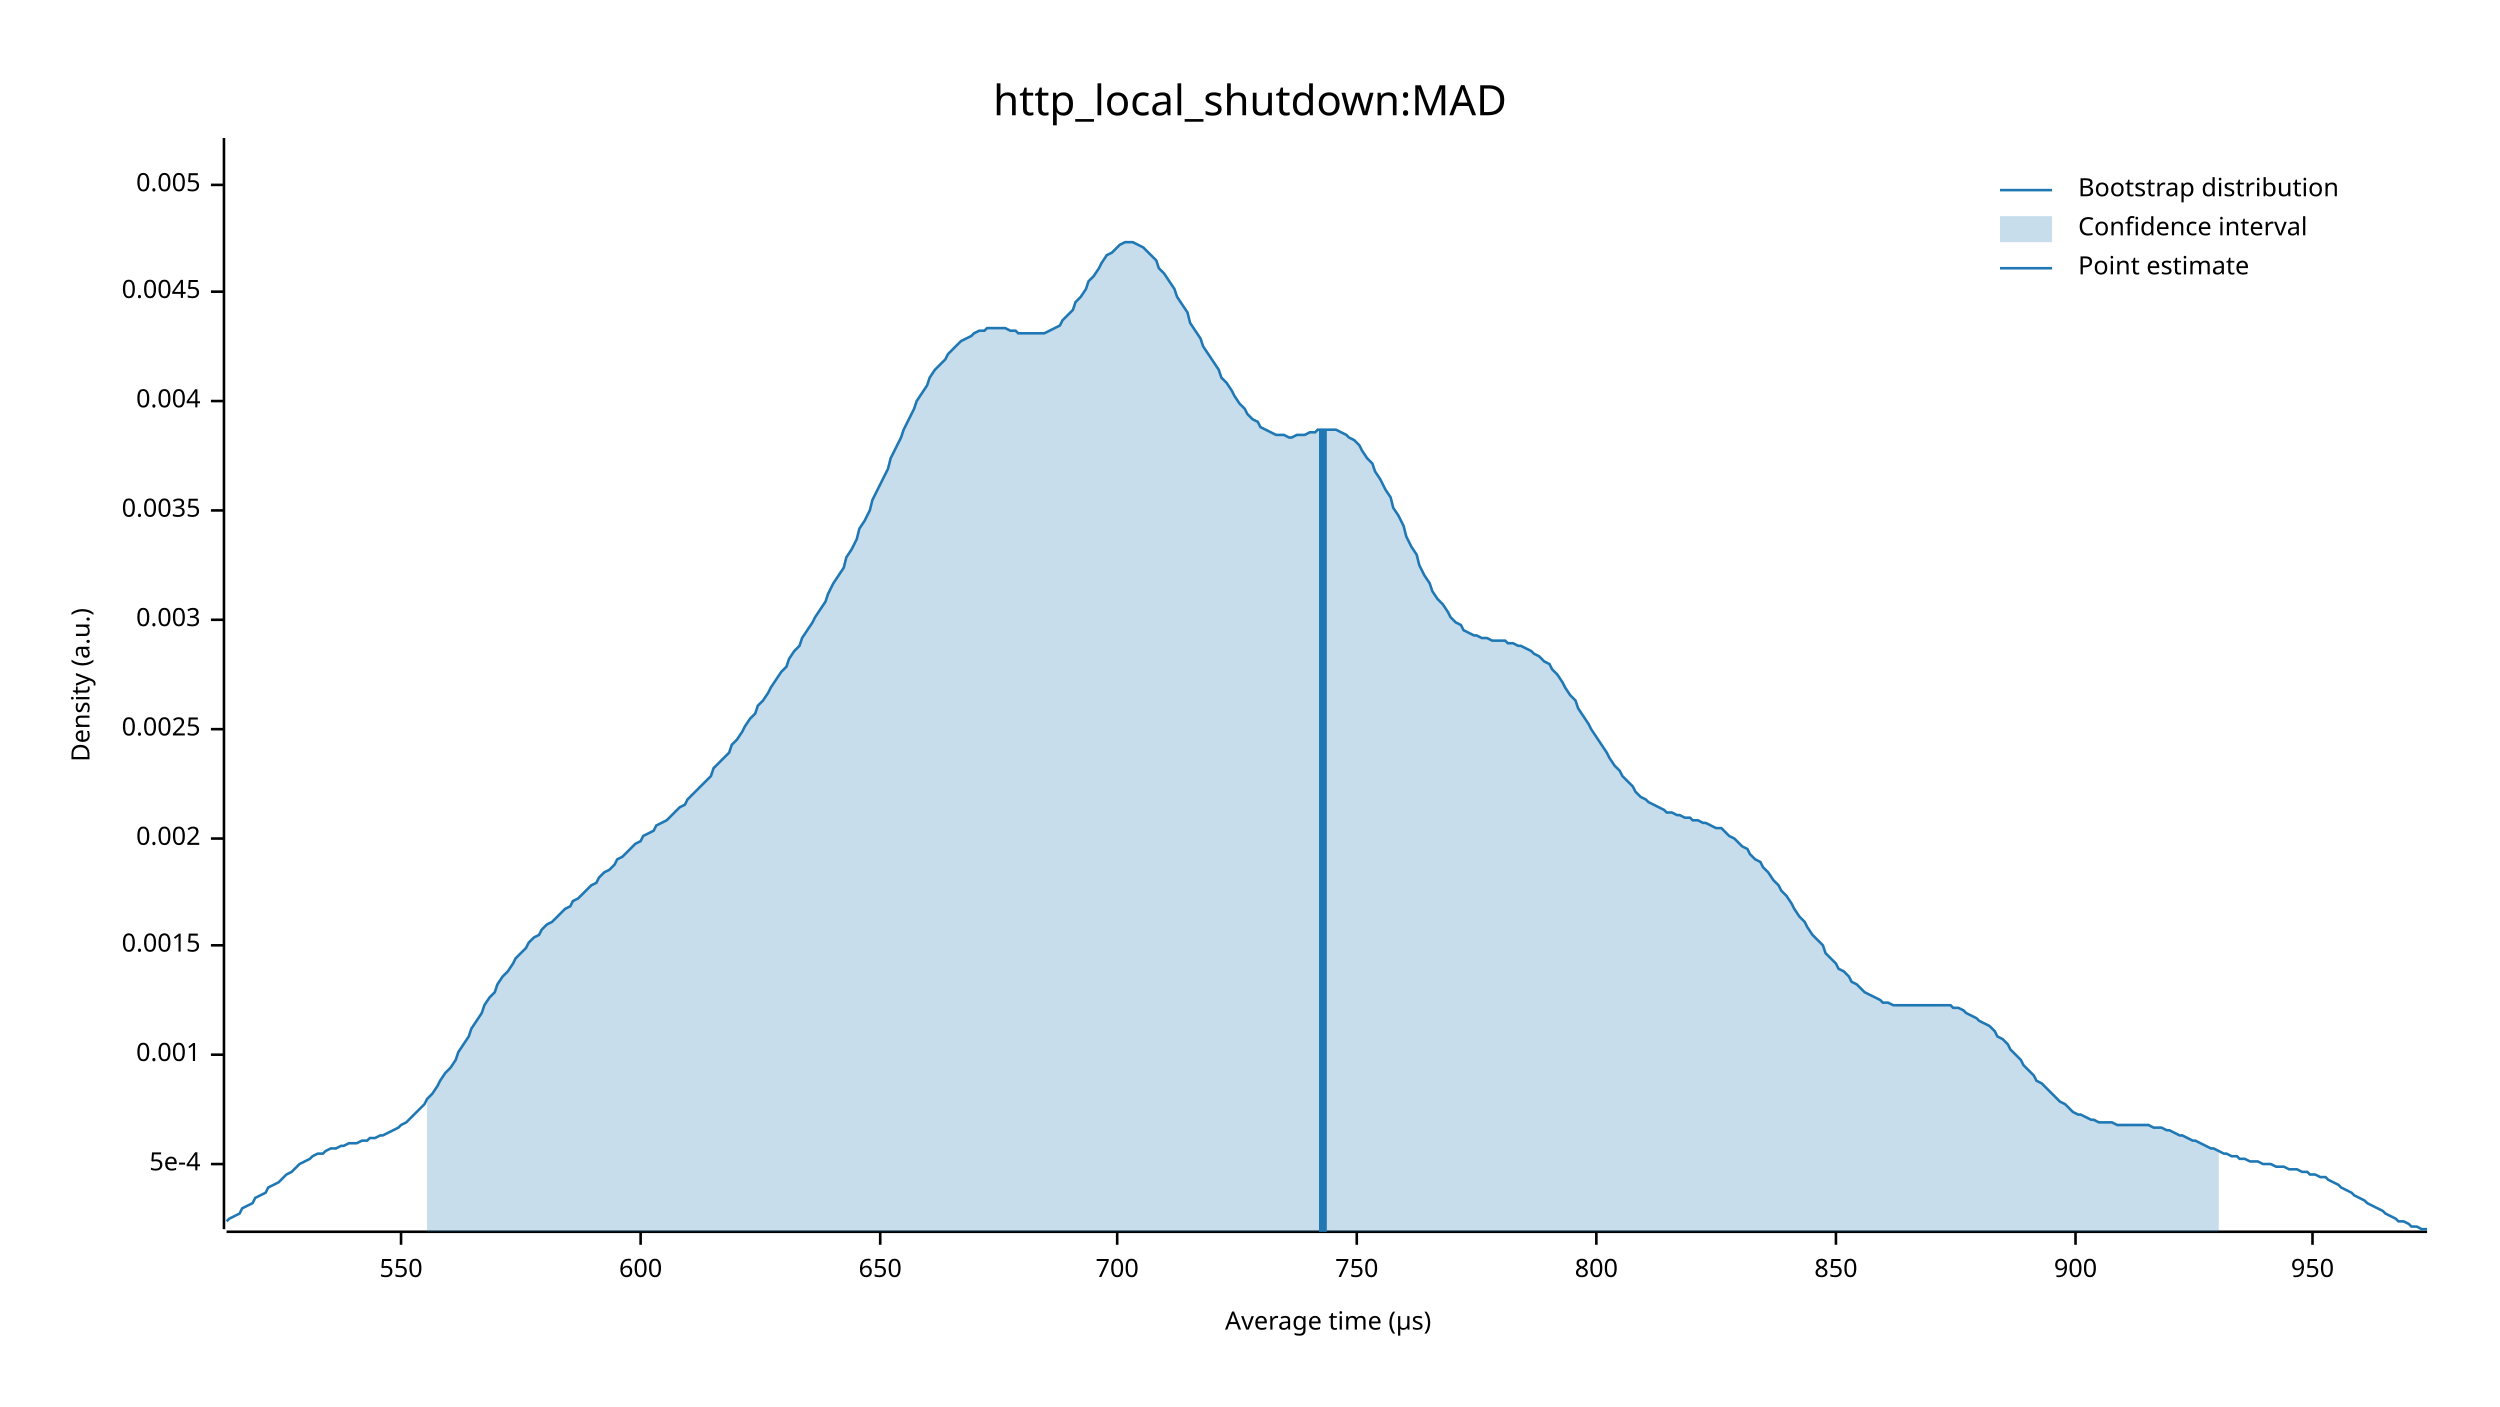
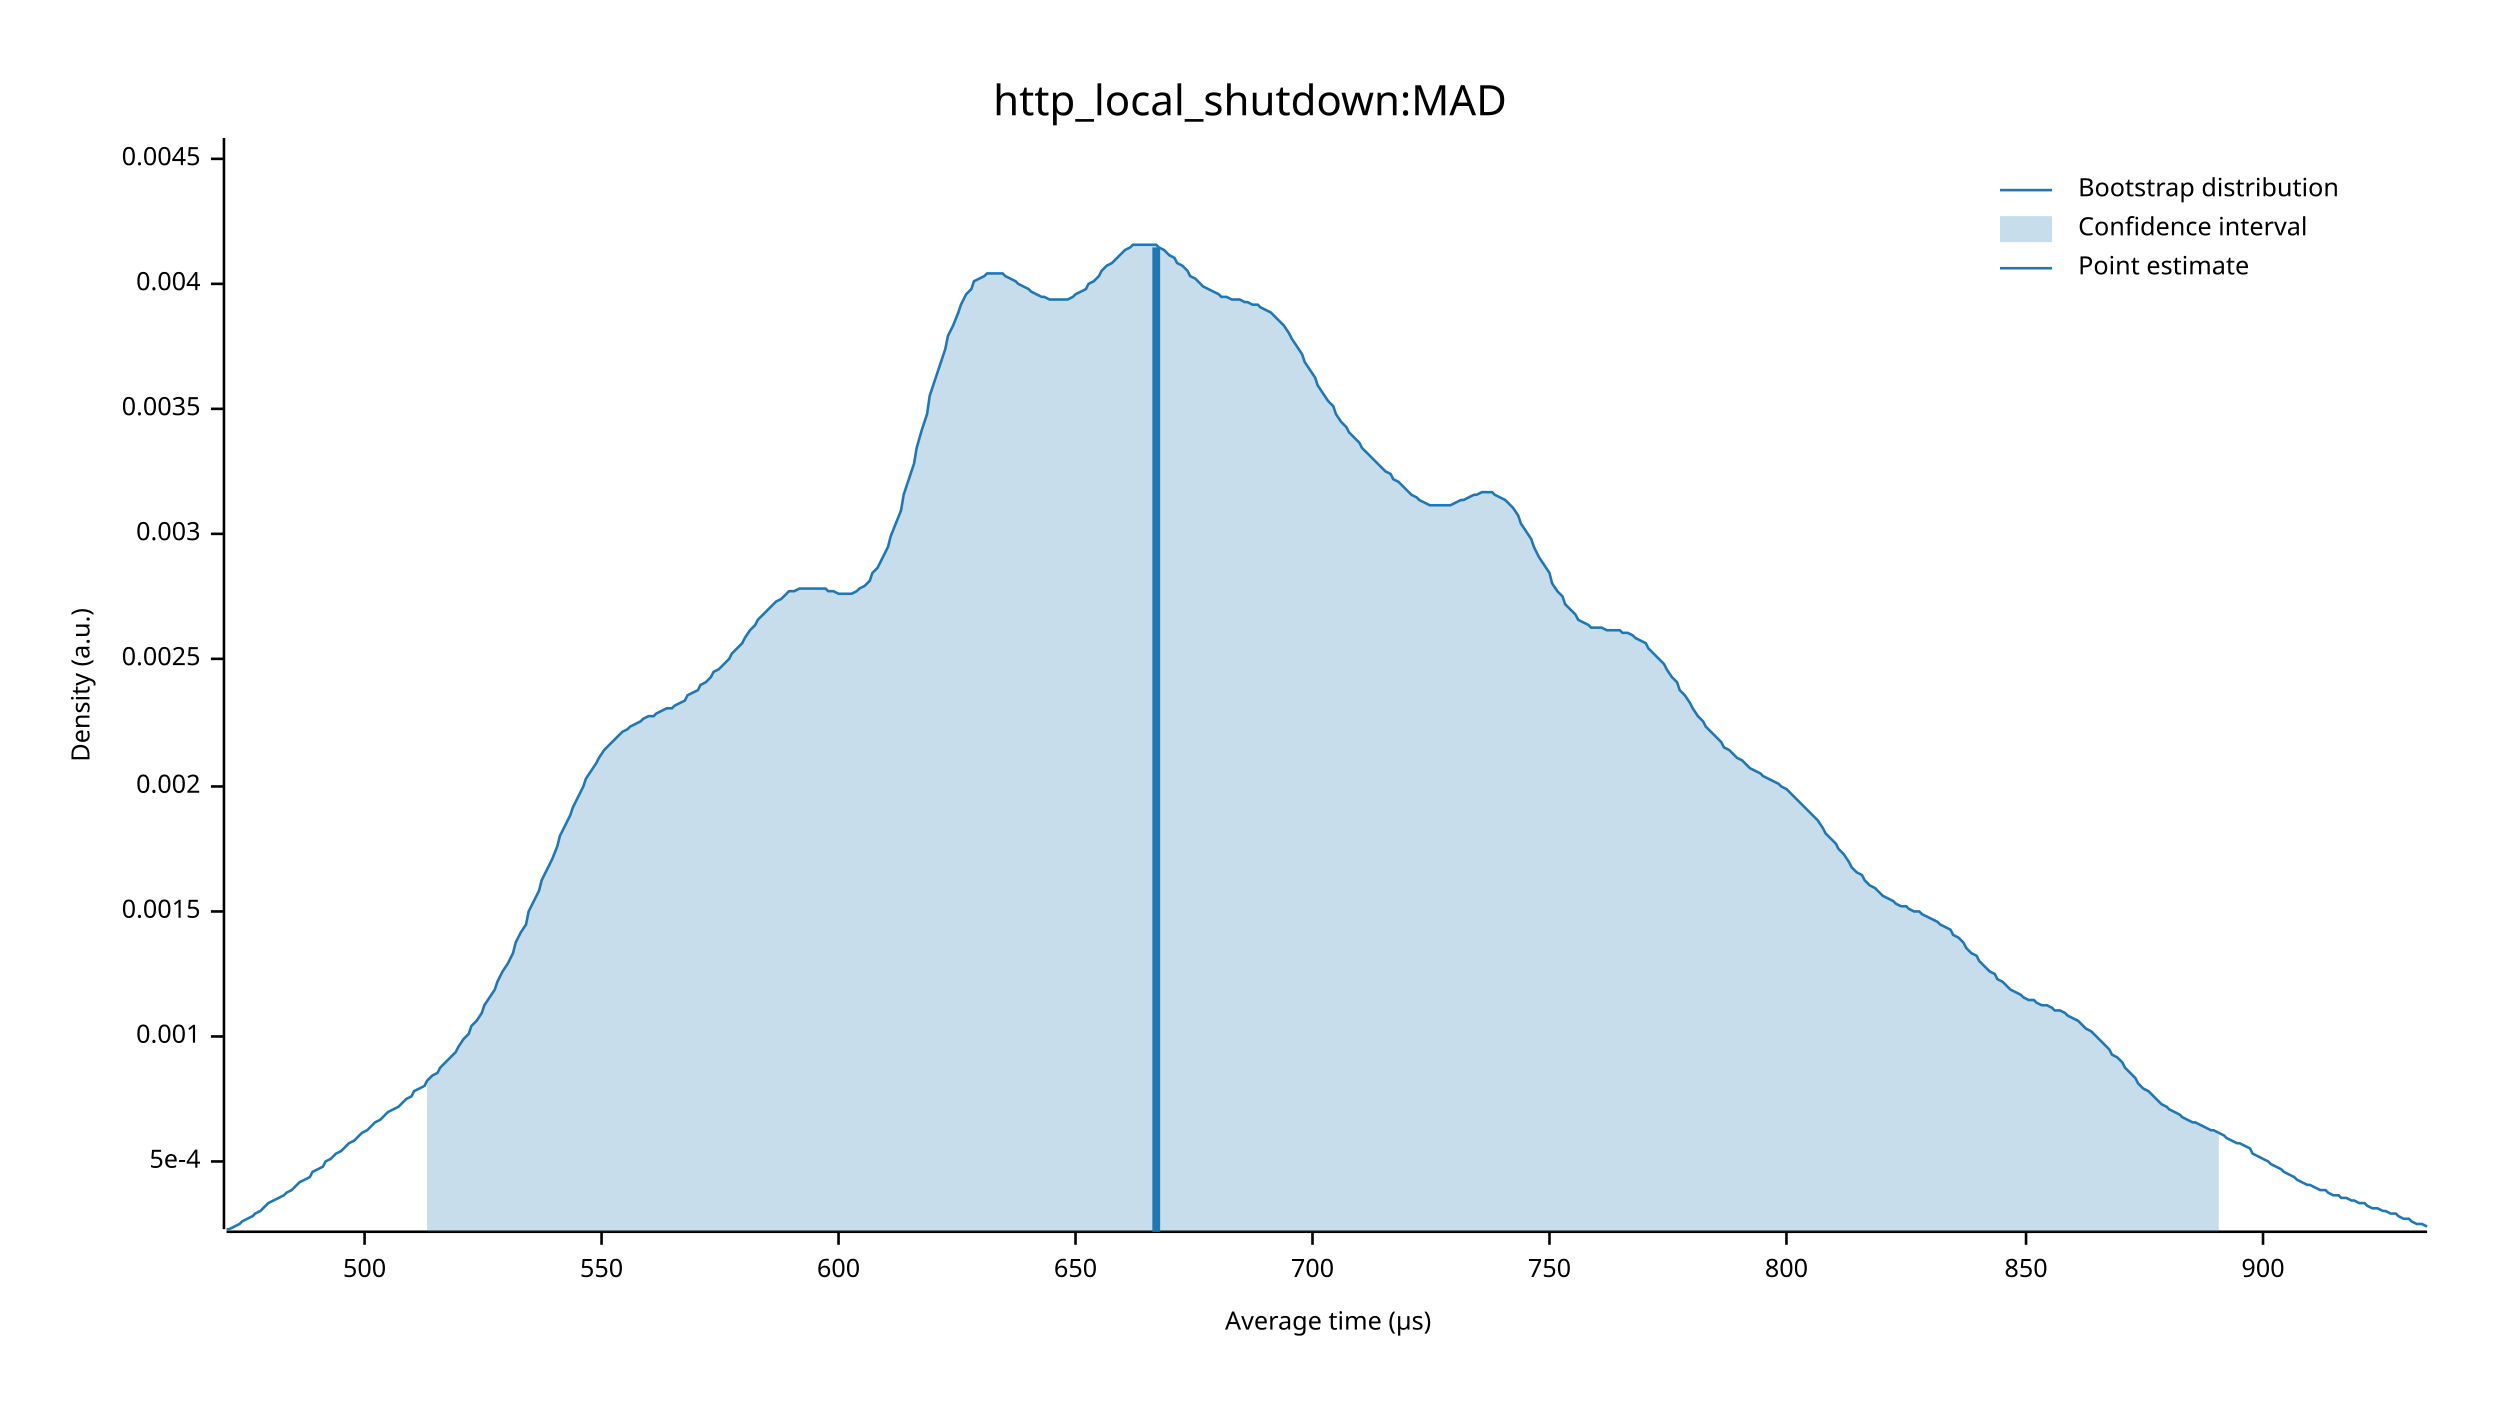
<svg xmlns="http://www.w3.org/2000/svg" width="960" height="540" viewBox="0 0 960 540">
  <text x="480" y="32" dy="0.76em" text-anchor="middle" font-family="sans-serif" font-size="16.129" opacity="1" fill="#000000">
http_local_shutdown:MAD
</text>
  <text x="27" y="263" dy="0.76em" text-anchor="middle" font-family="sans-serif" font-size="9.677" opacity="1" fill="#000000" transform="rotate(270, 27, 263)">
Density (a.u.)
</text>
  <text x="510" y="513" dy="-0.5ex" text-anchor="middle" font-family="sans-serif" font-size="9.677" opacity="1" fill="#000000">
Average time (µs)
</text>
  <polyline fill="none" opacity="1" stroke="#000000" stroke-width="1" points="86,53 86,472 " />
-   <text x="77" y="447" dy="0.5ex" text-anchor="end" font-family="sans-serif" font-size="9.677" opacity="1" fill="#000000">
+   <text x="77" y="446" dy="0.5ex" text-anchor="end" font-family="sans-serif" font-size="9.677" opacity="1" fill="#000000">
5e-4
</text>
-   <polyline fill="none" opacity="1" stroke="#000000" stroke-width="1" points="81,447 86,447 " />
-   <text x="77" y="405" dy="0.5ex" text-anchor="end" font-family="sans-serif" font-size="9.677" opacity="1" fill="#000000">
+   <polyline fill="none" opacity="1" stroke="#000000" stroke-width="1" points="81,446 86,446 " />
+   <text x="77" y="398" dy="0.5ex" text-anchor="end" font-family="sans-serif" font-size="9.677" opacity="1" fill="#000000">
0.001
</text>
-   <polyline fill="none" opacity="1" stroke="#000000" stroke-width="1" points="81,405 86,405 " />
-   <text x="77" y="363" dy="0.5ex" text-anchor="end" font-family="sans-serif" font-size="9.677" opacity="1" fill="#000000">
+   <polyline fill="none" opacity="1" stroke="#000000" stroke-width="1" points="81,398 86,398 " />
+   <text x="77" y="350" dy="0.5ex" text-anchor="end" font-family="sans-serif" font-size="9.677" opacity="1" fill="#000000">
0.0015
</text>
-   <polyline fill="none" opacity="1" stroke="#000000" stroke-width="1" points="81,363 86,363 " />
-   <text x="77" y="322" dy="0.5ex" text-anchor="end" font-family="sans-serif" font-size="9.677" opacity="1" fill="#000000">
+   <polyline fill="none" opacity="1" stroke="#000000" stroke-width="1" points="81,350 86,350 " />
+   <text x="77" y="302" dy="0.5ex" text-anchor="end" font-family="sans-serif" font-size="9.677" opacity="1" fill="#000000">
0.002
</text>
-   <polyline fill="none" opacity="1" stroke="#000000" stroke-width="1" points="81,322 86,322 " />
-   <text x="77" y="280" dy="0.5ex" text-anchor="end" font-family="sans-serif" font-size="9.677" opacity="1" fill="#000000">
+   <polyline fill="none" opacity="1" stroke="#000000" stroke-width="1" points="81,302 86,302 " />
+   <text x="77" y="253" dy="0.5ex" text-anchor="end" font-family="sans-serif" font-size="9.677" opacity="1" fill="#000000">
0.0025
</text>
-   <polyline fill="none" opacity="1" stroke="#000000" stroke-width="1" points="81,280 86,280 " />
-   <text x="77" y="238" dy="0.5ex" text-anchor="end" font-family="sans-serif" font-size="9.677" opacity="1" fill="#000000">
+   <polyline fill="none" opacity="1" stroke="#000000" stroke-width="1" points="81,253 86,253 " />
+   <text x="77" y="205" dy="0.5ex" text-anchor="end" font-family="sans-serif" font-size="9.677" opacity="1" fill="#000000">
0.003
</text>
-   <polyline fill="none" opacity="1" stroke="#000000" stroke-width="1" points="81,238 86,238 " />
-   <text x="77" y="196" dy="0.5ex" text-anchor="end" font-family="sans-serif" font-size="9.677" opacity="1" fill="#000000">
+   <polyline fill="none" opacity="1" stroke="#000000" stroke-width="1" points="81,205 86,205 " />
+   <text x="77" y="157" dy="0.5ex" text-anchor="end" font-family="sans-serif" font-size="9.677" opacity="1" fill="#000000">
0.0035
</text>
-   <polyline fill="none" opacity="1" stroke="#000000" stroke-width="1" points="81,196 86,196 " />
-   <text x="77" y="154" dy="0.5ex" text-anchor="end" font-family="sans-serif" font-size="9.677" opacity="1" fill="#000000">
+   <polyline fill="none" opacity="1" stroke="#000000" stroke-width="1" points="81,157 86,157 " />
+   <text x="77" y="109" dy="0.5ex" text-anchor="end" font-family="sans-serif" font-size="9.677" opacity="1" fill="#000000">
0.004
</text>
-   <polyline fill="none" opacity="1" stroke="#000000" stroke-width="1" points="81,154 86,154 " />
-   <text x="77" y="112" dy="0.5ex" text-anchor="end" font-family="sans-serif" font-size="9.677" opacity="1" fill="#000000">
+   <polyline fill="none" opacity="1" stroke="#000000" stroke-width="1" points="81,109 86,109 " />
+   <text x="77" y="61" dy="0.5ex" text-anchor="end" font-family="sans-serif" font-size="9.677" opacity="1" fill="#000000">
0.0045
</text>
-   <polyline fill="none" opacity="1" stroke="#000000" stroke-width="1" points="81,112 86,112 " />
-   <text x="77" y="71" dy="0.5ex" text-anchor="end" font-family="sans-serif" font-size="9.677" opacity="1" fill="#000000">
- 0.005
+   <polyline fill="none" opacity="1" stroke="#000000" stroke-width="1" points="81,61 86,61 " />
+   <polyline fill="none" opacity="1" stroke="#000000" stroke-width="1" points="87,473 932,473 " />
+   <text x="140" y="483" dy="0.76em" text-anchor="middle" font-family="sans-serif" font-size="9.677" opacity="1" fill="#000000">
+ 500
</text>
-   <polyline fill="none" opacity="1" stroke="#000000" stroke-width="1" points="81,71 86,71 " />
-   <polyline fill="none" opacity="1" stroke="#000000" stroke-width="1" points="87,473 932,473 " />
-   <text x="154" y="483" dy="0.76em" text-anchor="middle" font-family="sans-serif" font-size="9.677" opacity="1" fill="#000000">
+   <polyline fill="none" opacity="1" stroke="#000000" stroke-width="1" points="140,473 140,478 " />
+   <text x="231" y="483" dy="0.76em" text-anchor="middle" font-family="sans-serif" font-size="9.677" opacity="1" fill="#000000">
550
</text>
-   <polyline fill="none" opacity="1" stroke="#000000" stroke-width="1" points="154,473 154,478 " />
-   <text x="246" y="483" dy="0.76em" text-anchor="middle" font-family="sans-serif" font-size="9.677" opacity="1" fill="#000000">
+   <polyline fill="none" opacity="1" stroke="#000000" stroke-width="1" points="231,473 231,478 " />
+   <text x="322" y="483" dy="0.76em" text-anchor="middle" font-family="sans-serif" font-size="9.677" opacity="1" fill="#000000">
600
</text>
-   <polyline fill="none" opacity="1" stroke="#000000" stroke-width="1" points="246,473 246,478 " />
-   <text x="338" y="483" dy="0.76em" text-anchor="middle" font-family="sans-serif" font-size="9.677" opacity="1" fill="#000000">
+   <polyline fill="none" opacity="1" stroke="#000000" stroke-width="1" points="322,473 322,478 " />
+   <text x="413" y="483" dy="0.76em" text-anchor="middle" font-family="sans-serif" font-size="9.677" opacity="1" fill="#000000">
650
</text>
-   <polyline fill="none" opacity="1" stroke="#000000" stroke-width="1" points="338,473 338,478 " />
-   <text x="429" y="483" dy="0.76em" text-anchor="middle" font-family="sans-serif" font-size="9.677" opacity="1" fill="#000000">
+   <polyline fill="none" opacity="1" stroke="#000000" stroke-width="1" points="413,473 413,478 " />
+   <text x="504" y="483" dy="0.76em" text-anchor="middle" font-family="sans-serif" font-size="9.677" opacity="1" fill="#000000">
700
</text>
-   <polyline fill="none" opacity="1" stroke="#000000" stroke-width="1" points="429,473 429,478 " />
-   <text x="521" y="483" dy="0.76em" text-anchor="middle" font-family="sans-serif" font-size="9.677" opacity="1" fill="#000000">
+   <polyline fill="none" opacity="1" stroke="#000000" stroke-width="1" points="504,473 504,478 " />
+   <text x="595" y="483" dy="0.76em" text-anchor="middle" font-family="sans-serif" font-size="9.677" opacity="1" fill="#000000">
750
</text>
-   <polyline fill="none" opacity="1" stroke="#000000" stroke-width="1" points="521,473 521,478 " />
-   <text x="613" y="483" dy="0.76em" text-anchor="middle" font-family="sans-serif" font-size="9.677" opacity="1" fill="#000000">
+   <polyline fill="none" opacity="1" stroke="#000000" stroke-width="1" points="595,473 595,478 " />
+   <text x="686" y="483" dy="0.76em" text-anchor="middle" font-family="sans-serif" font-size="9.677" opacity="1" fill="#000000">
800
</text>
-   <polyline fill="none" opacity="1" stroke="#000000" stroke-width="1" points="613,473 613,478 " />
-   <text x="705" y="483" dy="0.76em" text-anchor="middle" font-family="sans-serif" font-size="9.677" opacity="1" fill="#000000">
+   <polyline fill="none" opacity="1" stroke="#000000" stroke-width="1" points="686,473 686,478 " />
+   <text x="778" y="483" dy="0.76em" text-anchor="middle" font-family="sans-serif" font-size="9.677" opacity="1" fill="#000000">
850
</text>
-   <polyline fill="none" opacity="1" stroke="#000000" stroke-width="1" points="705,473 705,478 " />
-   <text x="797" y="483" dy="0.76em" text-anchor="middle" font-family="sans-serif" font-size="9.677" opacity="1" fill="#000000">
+   <polyline fill="none" opacity="1" stroke="#000000" stroke-width="1" points="778,473 778,478 " />
+   <text x="869" y="483" dy="0.76em" text-anchor="middle" font-family="sans-serif" font-size="9.677" opacity="1" fill="#000000">
900
</text>
-   <polyline fill="none" opacity="1" stroke="#000000" stroke-width="1" points="797,473 797,478 " />
-   <text x="888" y="483" dy="0.76em" text-anchor="middle" font-family="sans-serif" font-size="9.677" opacity="1" fill="#000000">
- 950
- </text>
-   <polyline fill="none" opacity="1" stroke="#000000" stroke-width="1" points="888,473 888,478 " />
-   <polyline fill="none" opacity="1" stroke="#1F78B4" stroke-width="1" points="87,469 88,468 90,467 92,466 93,464 95,463 97,462 98,460 100,459 102,458 103,456 105,455 107,454 109,452 110,451 112,450 114,448 115,447 117,446 119,445 120,444 122,443 124,443 125,442 127,441 129,441 131,440 132,440 134,439 136,439 137,439 139,438 141,438 142,437 144,437 146,436 147,436 149,435 151,434 153,433 154,432 156,431 158,429 159,428 161,426 163,424 164,422 166,420 168,417 169,415 171,412 173,410 175,407 176,404 178,401 180,398 181,395 183,392 185,389 186,386 188,383 190,381 191,378 193,375 195,373 197,370 198,368 200,366 202,364 203,362 205,360 207,359 208,357 210,355 212,354 214,352 215,351 217,349 219,348 220,346 222,345 224,343 225,342 227,340 229,339 230,337 232,335 234,334 236,332 237,330 239,329 241,327 242,326 244,324 246,323 247,321 249,320 251,319 252,317 254,316 256,315 258,313 259,312 261,310 263,309 264,307 266,305 268,303 269,302 271,300 273,298 274,295 276,293 278,291 280,289 281,286 283,284 285,281 286,279 288,276 290,274 291,271 293,269 295,266 296,264 298,261 300,258 302,256 303,253 305,250 307,248 308,245 310,242 312,239 313,237 315,234 317,231 318,228 320,224 322,221 324,218 325,214 327,211 329,207 330,203 332,200 334,196 335,192 337,188 339,184 341,180 342,176 344,172 346,168 347,165 349,161 351,157 352,154 354,151 356,148 357,145 359,142 361,140 363,138 364,136 366,134 368,132 369,131 371,130 373,129 374,128 376,127 378,127 379,126 381,126 383,126 385,126 386,126 388,127 390,127 391,128 393,128 395,128 396,128 398,128 400,128 401,128 403,127 405,126 407,125 408,123 410,121 412,119 413,116 415,114 417,111 418,108 420,106 422,103 423,101 425,98 427,97 429,95 430,94 432,93 434,93 435,93 437,94 439,95 440,96 442,98 444,100 445,103 447,105 449,108 451,111 452,114 454,117 456,120 457,124 459,127 461,130 462,133 464,136 466,139 468,142 469,145 471,147 473,150 474,152 476,155 478,157 479,159 481,161 483,162 484,164 486,165 488,166 490,167 491,167 493,167 495,168 496,168 498,167 500,167 501,167 503,166 505,166 506,165 508,165 510,165 512,165 513,165 515,166 517,167 518,168 520,169 522,171 523,173 525,176 527,178 528,181 530,184 532,188 534,191 535,195 537,198 539,202 540,206 542,210 544,213 545,217 547,221 549,224 550,227 552,230 554,232 556,235 557,237 559,239 561,240 562,242 564,243 566,244 567,244 569,245 571,245 573,246 574,246 576,246 578,246 579,247 581,247 583,248 584,248 586,249 588,250 589,251 591,252 593,254 595,255 596,257 598,259 600,262 601,264 603,267 605,269 606,272 608,275 610,278 611,280 613,283 615,286 617,289 618,291 620,294 622,296 623,298 625,300 627,302 628,304 630,306 632,307 633,308 635,309 637,310 639,311 640,312 642,312 644,313 645,313 647,314 649,314 650,315 652,315 654,316 655,316 657,317 659,318 661,318 662,319 664,321 666,322 667,323 669,325 671,326 672,328 674,330 676,331 677,333 679,335 681,338 683,340 684,342 686,344 688,347 689,349 691,352 693,354 694,356 696,359 698,361 700,363 701,366 703,368 705,370 706,372 708,373 710,375 711,377 713,378 715,380 716,381 718,382 720,383 722,384 723,385 725,385 727,386 728,386 730,386 732,386 733,386 735,386 737,386 738,386 740,386 742,386 744,386 745,386 747,386 749,386 750,387 752,387 754,388 755,389 757,390 759,391 760,392 762,393 764,394 766,396 767,398 769,399 771,401 772,403 774,405 776,407 777,409 779,411 781,413 782,415 784,416 786,418 788,420 789,421 791,423 793,424 794,425 796,427 798,428 799,428 801,429 803,430 804,430 806,431 808,431 810,431 811,431 813,432 815,432 816,432 818,432 820,432 821,432 823,432 825,432 827,433 828,433 830,433 832,434 833,434 835,435 837,436 838,436 840,437 842,438 843,438 845,439 847,440 849,441 850,441 852,442 854,443 855,443 857,444 859,444 860,445 862,445 864,446 865,446 867,446 869,447 871,447 872,447 874,448 876,448 877,448 879,449 881,449 882,449 884,450 886,450 887,451 889,451 891,452 893,452 894,453 896,454 898,455 899,456 901,457 903,458 904,459 906,460 908,461 909,462 911,463 913,464 915,465 916,466 918,467 920,468 921,469 923,469 925,470 926,471 928,471 930,472 932,472 " />
-   <polygon opacity="0.25" fill="#1F78B4" points="164,422 166,420 168,417 169,415 171,412 173,410 175,407 176,404 178,401 180,398 181,395 183,392 185,389 186,386 188,383 190,381 191,378 193,375 195,373 197,370 198,368 200,366 202,364 203,362 205,360 207,359 208,357 210,355 212,354 214,352 215,351 217,349 219,348 220,346 222,345 224,343 225,342 227,340 229,339 230,337 232,335 234,334 236,332 237,330 239,329 241,327 242,326 244,324 246,323 247,321 249,320 251,319 252,317 254,316 256,315 258,313 259,312 261,310 263,309 264,307 266,305 268,303 269,302 271,300 273,298 274,295 276,293 278,291 280,289 281,286 283,284 285,281 286,279 288,276 290,274 291,271 293,269 295,266 296,264 298,261 300,258 302,256 303,253 305,250 307,248 308,245 310,242 312,239 313,237 315,234 317,231 318,228 320,224 322,221 324,218 325,214 327,211 329,207 330,203 332,200 334,196 335,192 337,188 339,184 341,180 342,176 344,172 346,168 347,165 349,161 351,157 352,154 354,151 356,148 357,145 359,142 361,140 363,138 364,136 366,134 368,132 369,131 371,130 373,129 374,128 376,127 378,127 379,126 381,126 383,126 385,126 386,126 388,127 390,127 391,128 393,128 395,128 396,128 398,128 400,128 401,128 403,127 405,126 407,125 408,123 410,121 412,119 413,116 415,114 417,111 418,108 420,106 422,103 423,101 425,98 427,97 429,95 430,94 432,93 434,93 435,93 437,94 439,95 440,96 442,98 444,100 445,103 447,105 449,108 451,111 452,114 454,117 456,120 457,124 459,127 461,130 462,133 464,136 466,139 468,142 469,145 471,147 473,150 474,152 476,155 478,157 479,159 481,161 483,162 484,164 486,165 488,166 490,167 491,167 493,167 495,168 496,168 498,167 500,167 501,167 503,166 505,166 506,165 508,165 510,165 512,165 513,165 515,166 517,167 518,168 520,169 522,171 523,173 525,176 527,178 528,181 530,184 532,188 534,191 535,195 537,198 539,202 540,206 542,210 544,213 545,217 547,221 549,224 550,227 552,230 554,232 556,235 557,237 559,239 561,240 562,242 564,243 566,244 567,244 569,245 571,245 573,246 574,246 576,246 578,246 579,247 581,247 583,248 584,248 586,249 588,250 589,251 591,252 593,254 595,255 596,257 598,259 600,262 601,264 603,267 605,269 606,272 608,275 610,278 611,280 613,283 615,286 617,289 618,291 620,294 622,296 623,298 625,300 627,302 628,304 630,306 632,307 633,308 635,309 637,310 639,311 640,312 642,312 644,313 645,313 647,314 649,314 650,315 652,315 654,316 655,316 657,317 659,318 661,318 662,319 664,321 666,322 667,323 669,325 671,326 672,328 674,330 676,331 677,333 679,335 681,338 683,340 684,342 686,344 688,347 689,349 691,352 693,354 694,356 696,359 698,361 700,363 701,366 703,368 705,370 706,372 708,373 710,375 711,377 713,378 715,380 716,381 718,382 720,383 722,384 723,385 725,385 727,386 728,386 730,386 732,386 733,386 735,386 737,386 738,386 740,386 742,386 744,386 745,386 747,386 749,386 750,387 752,387 754,388 755,389 757,390 759,391 760,392 762,393 764,394 766,396 767,398 769,399 771,401 772,403 774,405 776,407 777,409 779,411 781,413 782,415 784,416 786,418 788,420 789,421 791,423 793,424 794,425 796,427 798,428 799,428 801,429 803,430 804,430 806,431 808,431 810,431 811,431 813,432 815,432 816,432 818,432 820,432 821,432 823,432 825,432 827,433 828,433 830,433 832,434 833,434 835,435 837,436 838,436 840,437 842,438 843,438 845,439 847,440 849,441 850,441 852,442 852,473 164,473 " />
-   <polyline fill="none" opacity="1" stroke="#1F78B4" stroke-width="3" points="508,473 508,165 " />
+   <polyline fill="none" opacity="1" stroke="#000000" stroke-width="1" points="869,473 869,478 " />
+   <polyline fill="none" opacity="1" stroke="#1F78B4" stroke-width="1" points="87,472 88,472 90,471 92,470 93,469 95,468 97,467 98,466 100,465 102,463 103,462 105,461 107,460 109,459 110,458 112,457 114,455 115,454 117,453 119,452 120,450 122,449 124,448 125,446 127,445 129,443 131,442 132,441 134,439 136,438 137,437 139,435 141,434 142,433 144,431 146,430 147,429 149,427 151,426 153,425 154,424 156,422 158,421 159,419 161,418 163,417 164,415 166,413 168,412 169,410 171,408 173,406 175,404 176,402 178,399 180,397 181,394 183,392 185,389 186,386 188,383 190,380 191,377 193,373 195,370 197,366 198,362 200,358 202,355 203,350 205,346 207,342 208,338 210,334 212,330 214,325 215,321 217,317 219,313 220,310 222,306 224,302 225,299 227,296 229,293 230,291 232,288 234,286 236,284 237,283 239,281 241,280 242,279 244,278 246,277 247,276 249,275 251,275 252,274 254,273 256,272 258,272 259,271 261,270 263,269 264,267 266,266 268,265 269,263 271,262 273,260 274,258 276,257 278,255 280,253 281,251 283,249 285,247 286,245 288,242 290,240 291,238 293,236 295,234 296,233 298,231 300,230 302,228 303,227 305,227 307,226 308,226 310,226 312,226 313,226 315,226 317,226 318,227 320,227 322,228 324,228 325,228 327,228 329,227 330,226 332,225 334,223 335,220 337,218 339,214 341,210 342,206 344,201 346,196 347,190 349,184 351,178 352,172 354,165 356,159 357,152 359,146 361,140 363,134 364,129 366,125 368,120 369,117 371,113 373,111 374,108 376,107 378,106 379,105 381,105 383,105 385,105 386,106 388,107 390,108 391,109 393,110 395,111 396,112 398,113 400,114 401,114 403,115 405,115 407,115 408,115 410,115 412,114 413,113 415,112 417,111 418,109 420,108 422,106 423,104 425,102 427,101 429,99 430,98 432,96 434,95 435,94 437,94 439,94 440,94 442,94 444,94 445,95 447,96 449,98 451,99 452,101 454,102 456,104 457,106 459,107 461,109 462,110 464,111 466,112 468,113 469,114 471,114 473,115 474,115 476,115 478,116 479,116 481,117 483,117 484,118 486,119 488,120 490,122 491,123 493,125 495,128 496,130 498,133 500,136 501,139 503,142 505,145 506,148 508,151 510,154 512,156 513,159 515,162 517,164 518,166 520,168 522,170 523,172 525,174 527,176 528,177 530,179 532,181 534,182 535,184 537,185 539,187 540,188 542,190 544,191 545,192 547,193 549,194 550,194 552,194 554,194 556,194 557,194 559,193 561,192 562,192 564,191 566,190 567,190 569,189 571,189 573,189 574,190 576,191 578,192 579,193 581,195 583,198 584,201 586,204 588,207 589,210 591,214 593,217 595,220 596,224 598,227 600,229 601,232 603,234 605,236 606,238 608,239 610,240 611,241 613,241 615,241 617,242 618,242 620,242 622,242 623,243 625,243 627,244 628,245 630,246 632,247 633,249 635,251 637,253 639,255 640,257 642,260 644,262 645,265 647,267 649,270 650,272 652,275 654,277 655,279 657,281 659,283 661,285 662,287 664,288 666,290 667,291 669,292 671,294 672,295 674,296 676,297 677,298 679,299 681,300 683,301 684,302 686,303 688,305 689,306 691,308 693,310 694,311 696,313 698,315 700,318 701,320 703,322 705,324 706,326 708,328 710,331 711,333 713,335 715,336 716,338 718,340 720,341 722,343 723,344 725,345 727,346 728,347 730,348 732,348 733,349 735,350 737,350 738,351 740,352 742,353 744,354 745,355 747,356 749,357 750,359 752,360 754,362 755,364 757,366 759,367 760,369 762,371 764,373 766,374 767,376 769,377 771,379 772,380 774,381 776,382 777,383 779,384 781,384 782,385 784,386 786,386 788,387 789,388 791,388 793,389 794,390 796,391 798,392 799,393 801,395 803,396 804,397 806,399 808,401 810,403 811,405 813,406 815,408 816,410 818,412 820,414 821,416 823,418 825,419 827,421 828,422 830,424 832,425 833,426 835,427 837,428 838,429 840,430 842,431 843,431 845,432 847,433 849,434 850,434 852,435 854,436 855,437 857,438 859,439 860,439 862,440 864,441 865,443 867,444 869,445 871,446 872,447 874,448 876,449 877,450 879,451 881,452 882,453 884,454 886,455 887,455 889,456 891,457 893,457 894,458 896,459 898,459 899,460 901,460 903,461 904,461 906,462 908,462 909,463 911,464 913,464 915,465 916,465 918,466 920,466 921,467 923,468 925,468 926,469 928,470 930,470 932,471 " />
+   <polygon opacity="0.25" fill="#1F78B4" points="164,415 166,413 168,412 169,410 171,408 173,406 175,404 176,402 178,399 180,397 181,394 183,392 185,389 186,386 188,383 190,380 191,377 193,373 195,370 197,366 198,362 200,358 202,355 203,350 205,346 207,342 208,338 210,334 212,330 214,325 215,321 217,317 219,313 220,310 222,306 224,302 225,299 227,296 229,293 230,291 232,288 234,286 236,284 237,283 239,281 241,280 242,279 244,278 246,277 247,276 249,275 251,275 252,274 254,273 256,272 258,272 259,271 261,270 263,269 264,267 266,266 268,265 269,263 271,262 273,260 274,258 276,257 278,255 280,253 281,251 283,249 285,247 286,245 288,242 290,240 291,238 293,236 295,234 296,233 298,231 300,230 302,228 303,227 305,227 307,226 308,226 310,226 312,226 313,226 315,226 317,226 318,227 320,227 322,228 324,228 325,228 327,228 329,227 330,226 332,225 334,223 335,220 337,218 339,214 341,210 342,206 344,201 346,196 347,190 349,184 351,178 352,172 354,165 356,159 357,152 359,146 361,140 363,134 364,129 366,125 368,120 369,117 371,113 373,111 374,108 376,107 378,106 379,105 381,105 383,105 385,105 386,106 388,107 390,108 391,109 393,110 395,111 396,112 398,113 400,114 401,114 403,115 405,115 407,115 408,115 410,115 412,114 413,113 415,112 417,111 418,109 420,108 422,106 423,104 425,102 427,101 429,99 430,98 432,96 434,95 435,94 437,94 439,94 440,94 442,94 444,94 445,95 447,96 449,98 451,99 452,101 454,102 456,104 457,106 459,107 461,109 462,110 464,111 466,112 468,113 469,114 471,114 473,115 474,115 476,115 478,116 479,116 481,117 483,117 484,118 486,119 488,120 490,122 491,123 493,125 495,128 496,130 498,133 500,136 501,139 503,142 505,145 506,148 508,151 510,154 512,156 513,159 515,162 517,164 518,166 520,168 522,170 523,172 525,174 527,176 528,177 530,179 532,181 534,182 535,184 537,185 539,187 540,188 542,190 544,191 545,192 547,193 549,194 550,194 552,194 554,194 556,194 557,194 559,193 561,192 562,192 564,191 566,190 567,190 569,189 571,189 573,189 574,190 576,191 578,192 579,193 581,195 583,198 584,201 586,204 588,207 589,210 591,214 593,217 595,220 596,224 598,227 600,229 601,232 603,234 605,236 606,238 608,239 610,240 611,241 613,241 615,241 617,242 618,242 620,242 622,242 623,243 625,243 627,244 628,245 630,246 632,247 633,249 635,251 637,253 639,255 640,257 642,260 644,262 645,265 647,267 649,270 650,272 652,275 654,277 655,279 657,281 659,283 661,285 662,287 664,288 666,290 667,291 669,292 671,294 672,295 674,296 676,297 677,298 679,299 681,300 683,301 684,302 686,303 688,305 689,306 691,308 693,310 694,311 696,313 698,315 700,318 701,320 703,322 705,324 706,326 708,328 710,331 711,333 713,335 715,336 716,338 718,340 720,341 722,343 723,344 725,345 727,346 728,347 730,348 732,348 733,349 735,350 737,350 738,351 740,352 742,353 744,354 745,355 747,356 749,357 750,359 752,360 754,362 755,364 757,366 759,367 760,369 762,371 764,373 766,374 767,376 769,377 771,379 772,380 774,381 776,382 777,383 779,384 781,384 782,385 784,386 786,386 788,387 789,388 791,388 793,389 794,390 796,391 798,392 799,393 801,395 803,396 804,397 806,399 808,401 810,403 811,405 813,406 815,408 816,410 818,412 820,414 821,416 823,418 825,419 827,421 828,422 830,424 832,425 833,426 835,427 837,428 838,429 840,430 842,431 843,431 845,432 847,433 849,434 850,434 852,435 852,473 164,473 " />
+   <polyline fill="none" opacity="1" stroke="#1F78B4" stroke-width="3" points="444,473 444,95 " />
  <text x="798" y="68" dy="0.76em" text-anchor="start" font-family="sans-serif" font-size="9.677" opacity="1" fill="#000000">
Bootstrap distribution
</text>
  <text x="798" y="83" dy="0.76em" text-anchor="start" font-family="sans-serif" font-size="9.677" opacity="1" fill="#000000">
Confidence interval
</text>
  <text x="798" y="98" dy="0.76em" text-anchor="start" font-family="sans-serif" font-size="9.677" opacity="1" fill="#000000">
Point estimate
</text>
  <polyline fill="none" opacity="1" stroke="#1F78B4" stroke-width="1" points="768,73 788,73 " />
  <rect x="768" y="83" width="20" height="10" opacity="0.25" fill="#1F78B4" stroke="none" />
  <polyline fill="none" opacity="1" stroke="#1F78B4" stroke-width="1" points="768,103 788,103 " />
</svg>
